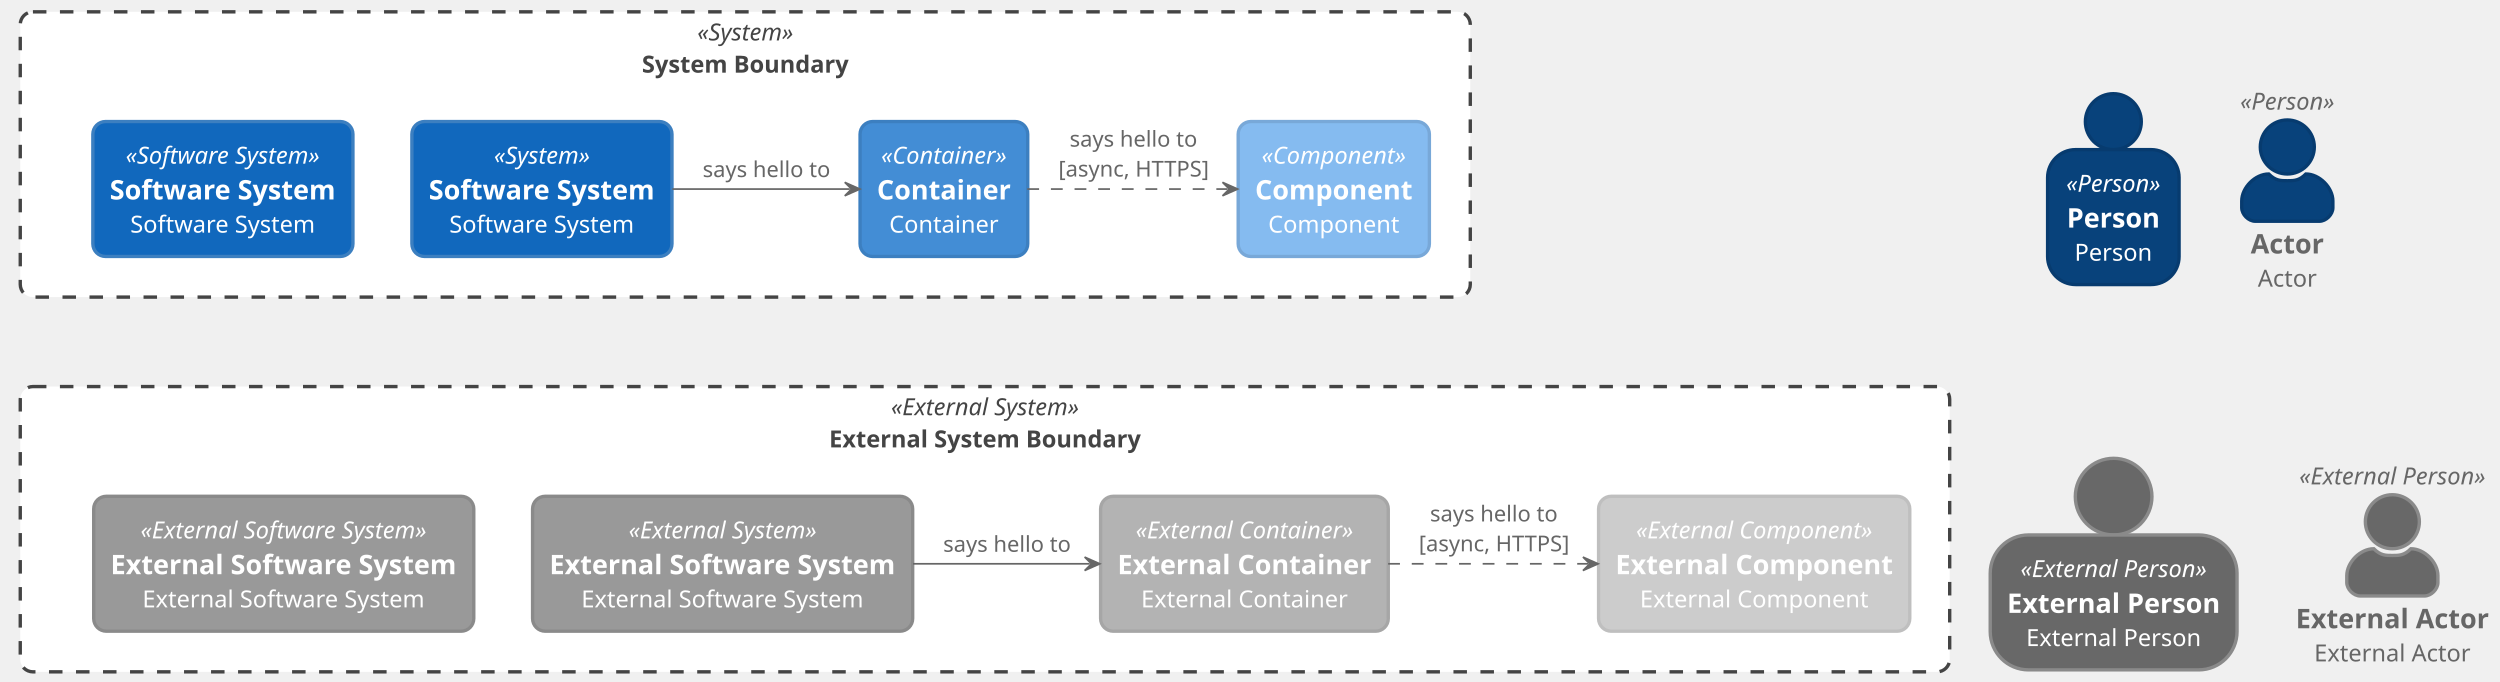
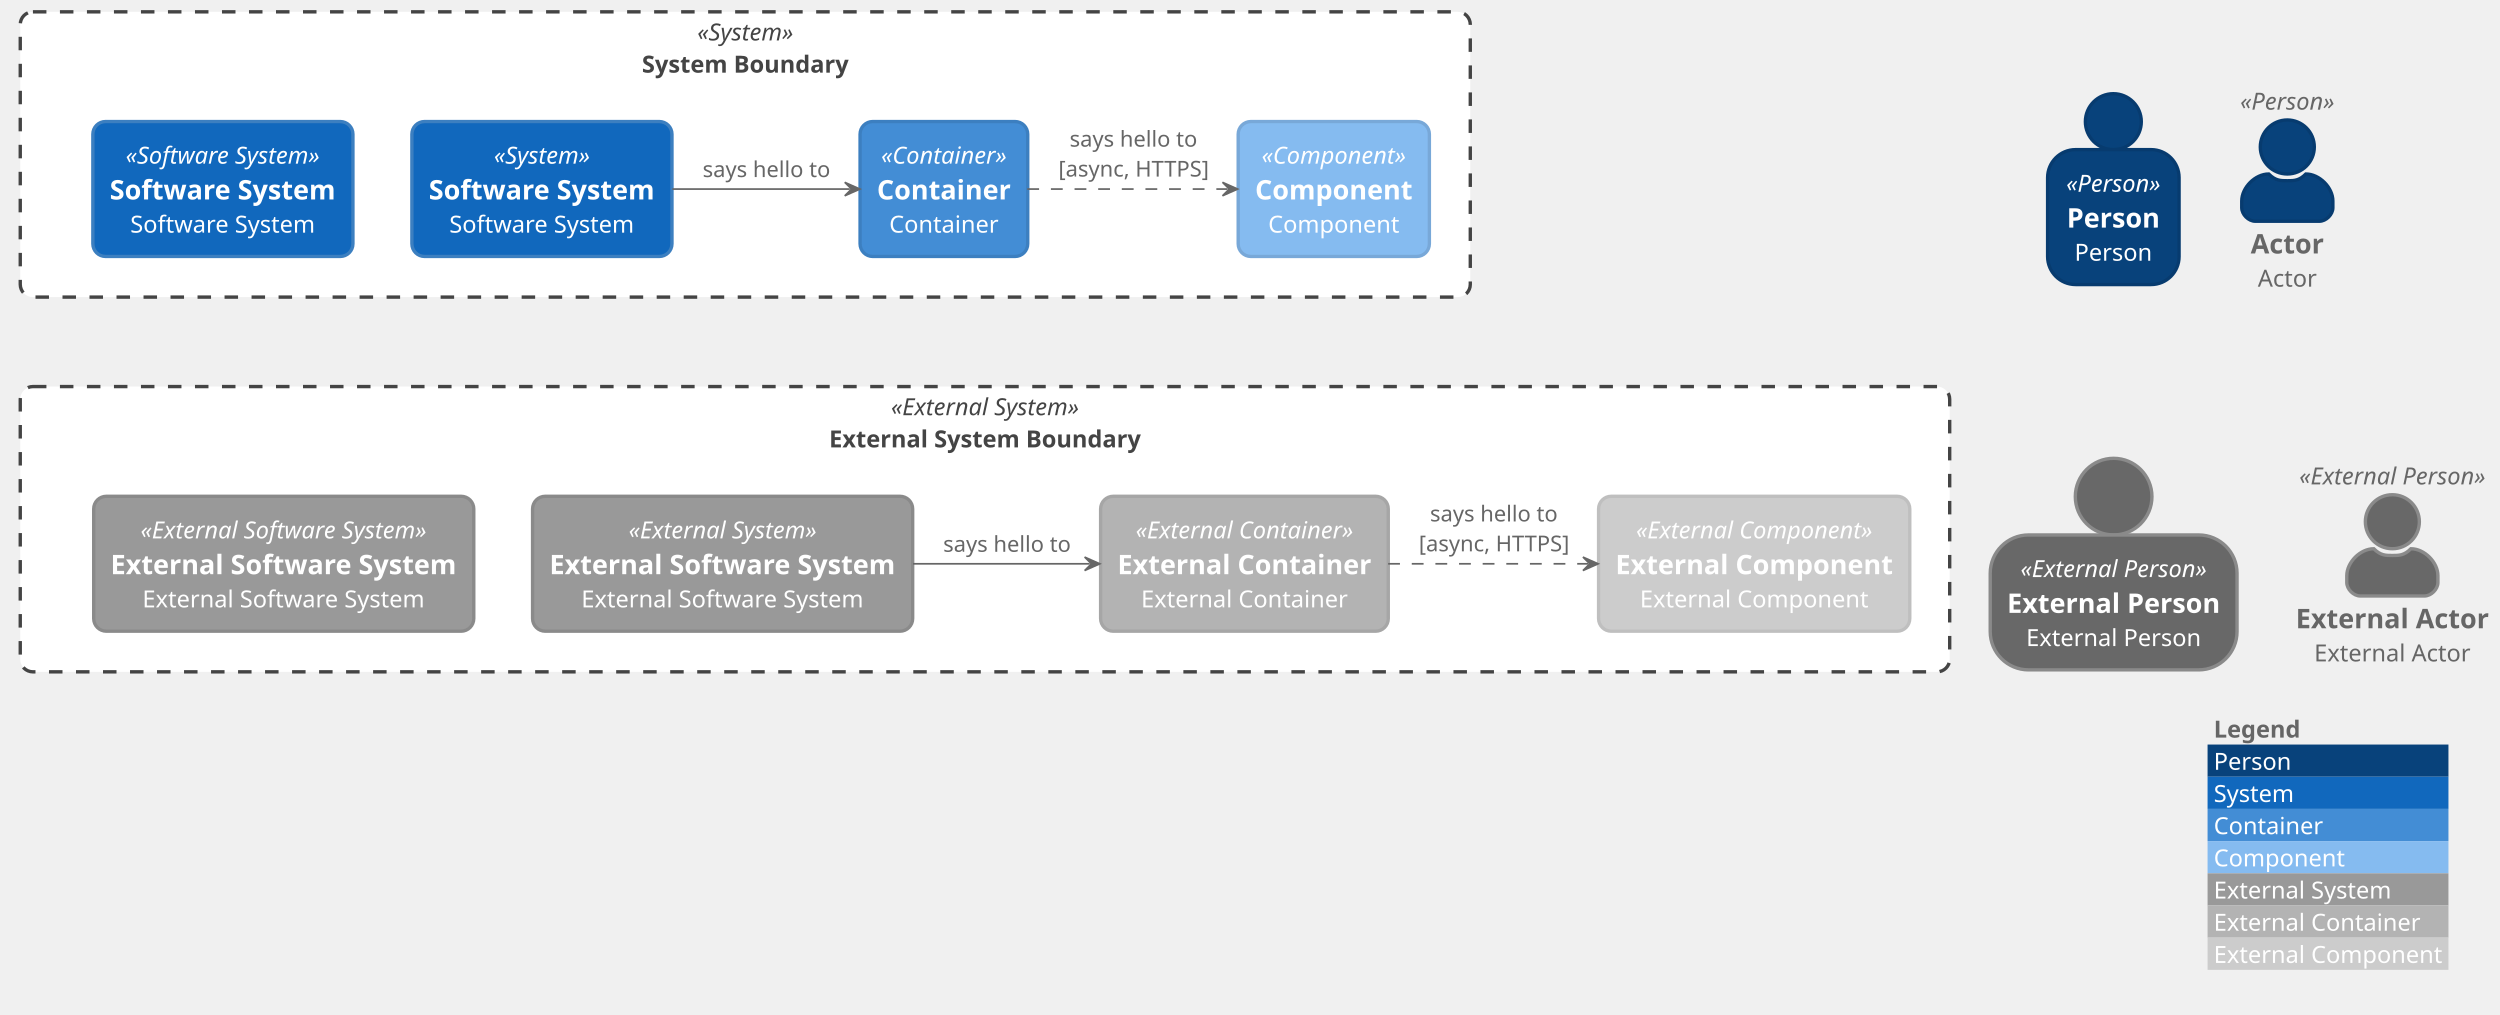
- <svg xmlns="http://www.w3.org/2000/svg" contentStyleType="text/css" data-diagram-type="DESCRIPTION" height="404px" preserveAspectRatio="none" style="width:1481px;height:404px;background:#FFFFFF;" version="1.1" viewBox="0 0 1481 404" width="1481px" zoomAndPan="magnify">
+ <svg xmlns="http://www.w3.org/2000/svg" contentStyleType="text/css" data-diagram-type="DESCRIPTION" height="601px" preserveAspectRatio="none" style="width:1481px;height:601px;background:#FFFFFF;" version="1.1" viewBox="0 0 1481 601" width="1481px" zoomAndPan="magnify">
  <defs />
  <g>
    <g class="cluster" data-entity="System Boundary" data-source-line="17" data-uid="ent0004" id="cluster_System Boundary">
      <rect fill="#FFFFFF" height="169" rx="7.5" ry="7.5" style="stroke:#444444;stroke-width:2;stroke-dasharray:8.0,8.0;" width="859" x="12" y="7" />
      <text fill="#444444" font-family="sans-serif" font-size="14" font-style="italic" lengthAdjust="spacing" textLength="56.896" x="413.052" y="23.966">«System»</text>
      <text fill="#444444" font-family="sans-serif" font-size="14" font-weight="bold" lengthAdjust="spacing" textLength="122.486" x="380.257" y="43.034">System Boundary</text>
    </g>
    <g class="cluster" data-entity="External System Boundary" data-source-line="50" data-uid="ent0011" id="cluster_External System Boundary">
      <rect fill="#FFFFFF" height="169" rx="7.5" ry="7.5" style="stroke:#444444;stroke-width:2;stroke-dasharray:8.0,8.0;" width="1143" x="12" y="229" />
      <text fill="#444444" font-family="sans-serif" font-size="14" font-style="italic" lengthAdjust="spacing" textLength="111.37" x="527.815" y="245.966">«External System»</text>
      <text fill="#444444" font-family="sans-serif" font-size="14" font-weight="bold" lengthAdjust="spacing" textLength="184.687" x="491.156" y="265.034">External System Boundary</text>
    </g>
    <g class="entity" data-entity="SoftwareSystem" data-source-line="19" data-uid="ent0005" id="entity_SoftwareSystem">
      <rect fill="#1168BD" height="79.928" rx="7.5" ry="7.5" style="stroke:#3C7FC0;stroke-width:2;" width="154.08" x="244" y="72" />
      <text fill="#FFFFFF" font-family="sans-serif" font-size="14" font-style="italic" lengthAdjust="spacing" textLength="56.896" x="292.592" y="96.966">«System»</text>
      <text fill="#FFFFFF" font-family="sans-serif" font-size="16" font-weight="bold" lengthAdjust="spacing" textLength="134.08" x="254" y="118.172">Software System</text>
      <text fill="#FFFFFF" font-family="sans-serif" font-size="14" lengthAdjust="spacing" textLength="109.774" x="266.153" y="137.826">Software System</text>
    </g>
    <g class="entity" data-entity="SoftwareSystem2" data-source-line="25" data-uid="ent0006" id="entity_SoftwareSystem2">
      <rect fill="#1168BD" height="79.928" rx="7.5" ry="7.5" style="stroke:#3C7FC0;stroke-width:2;" width="154.08" x="55" y="72" />
      <text fill="#FFFFFF" font-family="sans-serif" font-size="14" font-style="italic" lengthAdjust="spacing" textLength="115.22" x="74.43" y="96.966">«Software System»</text>
      <text fill="#FFFFFF" font-family="sans-serif" font-size="16" font-weight="bold" lengthAdjust="spacing" textLength="134.08" x="65" y="118.172">Software System</text>
      <text fill="#FFFFFF" font-family="sans-serif" font-size="14" lengthAdjust="spacing" textLength="109.774" x="77.153" y="137.826">Software System</text>
    </g>
    <g class="entity" data-entity="Container" data-source-line="30" data-uid="ent0007" id="entity_Container">
      <rect fill="#438DD5" height="79.928" rx="7.5" ry="7.5" style="stroke:#3C7FC0;stroke-width:2;" width="99.328" x="509.5" y="72" />
      <text fill="#FFFFFF" font-family="sans-serif" font-size="14" font-style="italic" lengthAdjust="spacing" textLength="74.438" x="521.945" y="96.966">«Container»</text>
      <text fill="#FFFFFF" font-family="sans-serif" font-size="16" font-weight="bold" lengthAdjust="spacing" textLength="79.328" x="519.5" y="118.172">Container</text>
      <text fill="#FFFFFF" font-family="sans-serif" font-size="14" lengthAdjust="spacing" textLength="64.82" x="526.754" y="137.826">Container</text>
    </g>
    <g class="entity" data-entity="Component" data-source-line="35" data-uid="ent0008" id="entity_Component">
      <rect fill="#85BBF0" height="79.928" rx="7.5" ry="7.5" style="stroke:#78A8D8;stroke-width:2;" width="113.264" x="733.5" y="72" />
      <text fill="#FFFFFF" font-family="sans-serif" font-size="14" font-style="italic" lengthAdjust="spacing" textLength="85.54" x="747.362" y="96.966">«Component»</text>
      <text fill="#FFFFFF" font-family="sans-serif" font-size="16" font-weight="bold" lengthAdjust="spacing" textLength="93.264" x="743.5" y="118.172">Component</text>
      <text fill="#FFFFFF" font-family="sans-serif" font-size="14" lengthAdjust="spacing" textLength="77.742" x="751.261" y="137.826">Component</text>
    </g>
    <g class="entity" data-entity="ExternalSoftwareSystem" data-source-line="52" data-uid="ent0012" id="entity_ExternalSoftwareSystem">
      <rect fill="#999999" height="79.928" rx="7.5" ry="7.5" style="stroke:#8A8A8A;stroke-width:2;" width="225.168" x="315.5" y="294" />
      <text fill="#FFFFFF" font-family="sans-serif" font-size="14" font-style="italic" lengthAdjust="spacing" textLength="111.37" x="372.399" y="318.966">«External System»</text>
      <text fill="#FFFFFF" font-family="sans-serif" font-size="16" font-weight="bold" lengthAdjust="spacing" textLength="205.168" x="325.5" y="340.172">External Software System</text>
      <text fill="#FFFFFF" font-family="sans-serif" font-size="14" lengthAdjust="spacing" textLength="167.453" x="344.358" y="359.826">External Software System</text>
    </g>
    <g class="entity" data-entity="ExternalSoftwareSystem2" data-source-line="58" data-uid="ent0013" id="entity_ExternalSoftwareSystem2">
      <rect fill="#999999" height="79.928" rx="7.5" ry="7.5" style="stroke:#8A8A8A;stroke-width:2;" width="225.168" x="55.5" y="294" />
      <text fill="#FFFFFF" font-family="sans-serif" font-size="14" font-style="italic" lengthAdjust="spacing" textLength="169.693" x="83.237" y="318.966">«External Software System»</text>
      <text fill="#FFFFFF" font-family="sans-serif" font-size="16" font-weight="bold" lengthAdjust="spacing" textLength="205.168" x="65.5" y="340.172">External Software System</text>
      <text fill="#FFFFFF" font-family="sans-serif" font-size="14" lengthAdjust="spacing" textLength="167.453" x="84.358" y="359.826">External Software System</text>
    </g>
    <g class="entity" data-entity="ExternalContainer" data-source-line="63" data-uid="ent0014" id="entity_ExternalContainer">
      <rect fill="#B3B3B3" height="79.928" rx="7.5" ry="7.5" style="stroke:#A6A6A6;stroke-width:2;" width="170.416" x="652" y="294" />
      <text fill="#FFFFFF" font-family="sans-serif" font-size="14" font-style="italic" lengthAdjust="spacing" textLength="128.911" x="672.752" y="318.966">«External Container»</text>
      <text fill="#FFFFFF" font-family="sans-serif" font-size="16" font-weight="bold" lengthAdjust="spacing" textLength="150.416" x="662" y="340.172">External Container</text>
      <text fill="#FFFFFF" font-family="sans-serif" font-size="14" lengthAdjust="spacing" textLength="122.499" x="675.958" y="359.826">External Container</text>
    </g>
    <g class="entity" data-entity="ExternalComponent" data-source-line="68" data-uid="ent0015" id="entity_ExternalComponent">
      <rect fill="#CCCCCC" height="79.928" rx="7.5" ry="7.5" style="stroke:#BFBFBF;stroke-width:2;" width="184.352" x="947" y="294" />
      <text fill="#FFFFFF" font-family="sans-serif" font-size="14" font-style="italic" lengthAdjust="spacing" textLength="140.013" x="969.169" y="318.966">«External Component»</text>
      <text fill="#FFFFFF" font-family="sans-serif" font-size="16" font-weight="bold" lengthAdjust="spacing" textLength="164.352" x="957" y="340.172">External Component</text>
      <text fill="#FFFFFF" font-family="sans-serif" font-size="14" lengthAdjust="spacing" textLength="135.422" x="971.465" y="359.826">External Component</text>
    </g>
    <g class="entity" data-entity="Person" data-source-line="8" data-uid="ent0002" id="entity_Person">
      <ellipse cx="1251.944" cy="72.069" fill="#08427B" rx="16.569" ry="16.569" style="stroke:#073B6F;stroke-width:2;" />
      <rect fill="#08427B" height="79.928" rx="16.569" ry="16.569" style="stroke:#073B6F;stroke-width:2;" width="77.888" x="1213" y="88.638" />
      <text fill="#FFFFFF" font-family="sans-serif" font-size="14" font-style="italic" lengthAdjust="spacing" textLength="55.888" x="1224" y="113.605">«Person»</text>
      <text fill="#FFFFFF" font-family="sans-serif" font-size="16" font-weight="bold" lengthAdjust="spacing" textLength="55.136" x="1224.376" y="134.81">Person</text>
      <text fill="#FFFFFF" font-family="sans-serif" font-size="14" lengthAdjust="spacing" textLength="45.976" x="1228.956" y="154.464">Person</text>
    </g>
    <g class="entity" data-entity="Actor" data-source-line="13" data-uid="ent0003" id="entity_Actor">
      <ellipse cx="1355" cy="87.068" fill="#08427B" rx="16" ry="16" style="stroke:#073B6F;stroke-width:2;" />
      <path d="M1355,107.068 C1359,107.068 1362,107.068 1366,103.068 C1374,103.068 1382,111.068 1382,119.068 L1382,123.068 C1382,127.068 1378,131.068 1374,131.068 L1336,131.068 C1332,131.068 1328,127.068 1328,123.068 L1328,119.068 C1328,111.068 1336,103.068 1344,103.068 C1348,107.068 1351,107.068 1355,107.068" fill="#08427B" style="stroke:#073B6F;stroke-width:2;" />
      <text fill="#666666" font-family="sans-serif" font-size="16" font-weight="bold" lengthAdjust="spacing" textLength="43.376" x="1333.312" y="150.172">Actor</text>
      <text fill="#666666" font-family="sans-serif" font-size="14" lengthAdjust="spacing" textLength="34.972" x="1337.514" y="169.826">Actor</text>
      <text fill="#666666" font-family="sans-serif" font-size="14" font-style="italic" lengthAdjust="spacing" textLength="55.888" x="1327.056" y="64.966">«Person»</text>
    </g>
    <g class="entity" data-entity="ExternalPerson" data-source-line="41" data-uid="ent0009" id="entity_ExternalPerson">
      <ellipse cx="1252.112" cy="294.203" fill="#686868" rx="22.703" ry="22.703" style="stroke:#8A8A8A;stroke-width:2;" />
      <rect fill="#686868" height="79.928" rx="22.703" ry="22.703" style="stroke:#8A8A8A;stroke-width:2;" width="146.224" x="1179" y="316.906" />
      <text fill="#FFFFFF" font-family="sans-serif" font-size="14" font-style="italic" lengthAdjust="spacing" textLength="110.362" x="1196.931" y="341.871">«External Person»</text>
      <text fill="#FFFFFF" font-family="sans-serif" font-size="16" font-weight="bold" lengthAdjust="spacing" textLength="126.224" x="1189" y="363.077">External Person</text>
      <text fill="#FFFFFF" font-family="sans-serif" font-size="14" lengthAdjust="spacing" textLength="103.656" x="1200.284" y="382.731">External Person</text>
    </g>
    <g class="entity" data-entity="ExternalActor" data-source-line="46" data-uid="ent0010" id="entity_ExternalActor">
      <ellipse cx="1417.232" cy="309.068" fill="#686868" rx="16" ry="16" style="stroke:#8A8A8A;stroke-width:2;" />
      <path d="M1417.232,329.068 C1421.232,329.068 1424.232,329.068 1428.232,325.068 C1436.232,325.068 1444.232,333.068 1444.232,341.068 L1444.232,345.068 C1444.232,349.068 1440.232,353.068 1436.232,353.068 L1398.232,353.068 C1394.232,353.068 1390.232,349.068 1390.232,345.068 L1390.232,341.068 C1390.232,333.068 1398.232,325.068 1406.232,325.068 C1410.232,329.068 1413.232,329.068 1417.232,329.068" fill="#686868" style="stroke:#8A8A8A;stroke-width:2;" />
      <text fill="#666666" font-family="sans-serif" font-size="16" font-weight="bold" lengthAdjust="spacing" textLength="114.464" x="1360" y="372.172">External Actor</text>
      <text fill="#666666" font-family="sans-serif" font-size="14" lengthAdjust="spacing" textLength="92.652" x="1370.906" y="391.826">External Actor</text>
      <text fill="#666666" font-family="sans-serif" font-size="14" font-style="italic" lengthAdjust="spacing" textLength="110.362" x="1362.051" y="286.966">«External Person»</text>
    </g>
    <g class="link" data-entity-1="SoftwareSystem" data-entity-2="Container" data-source-line="74" data-uid="lnk16" id="link_SoftwareSystem_Container">
      <path d="M398.27,112 C434.78,112 471.3,112 503.43,112" fill="none" id="SoftwareSystem-to-Container" style="stroke:#666666;stroke-width:1;" />
      <polygon fill="#666666" points="509.43,112,500.43,108,504.43,112,500.43,116,509.43,112" style="stroke:#666666;stroke-width:1;" />
      <text fill="#666666" font-family="sans-serif" font-size="13" lengthAdjust="spacing" textLength="75.634" x="416.25" y="104.897">says hello to</text>
    </g>
    <g class="link" data-entity-1="Container" data-entity-2="Component" data-source-line="75" data-uid="lnk17" id="link_Container_Component">
      <path d="M608.56,112 C645.14,112 689.01,112 727.21,112" fill="none" id="Container-to-Component" style="stroke:#666666;stroke-width:1;stroke-dasharray:7.0,7.0;" />
      <polygon fill="#666666" points="733.21,112,724.21,108,728.21,112,724.21,116,733.21,112" style="stroke:#666666;stroke-width:1;" />
      <text fill="#666666" font-family="sans-serif" font-size="13" lengthAdjust="spacing" textLength="75.634" x="633.649" y="86.897">says hello to</text>
      <text fill="#666666" font-family="sans-serif" font-size="13" lengthAdjust="spacing" textLength="88.933" x="627" y="104.603">[async, HTTPS]</text>
    </g>
    <g class="link" data-entity-1="ExternalSoftwareSystem" data-entity-2="ExternalContainer" data-source-line="79" data-uid="lnk19" id="link_ExternalSoftwareSystem_ExternalContainer">
      <path d="M540.87,334 C577.42,334 611.33,334 645.54,334" fill="none" id="ExternalSoftwareSystem-to-ExternalContainer" style="stroke:#666666;stroke-width:1;" />
      <polygon fill="#666666" points="651.54,334,642.54,330,646.54,334,642.54,338,651.54,334" style="stroke:#666666;stroke-width:1;" />
      <text fill="#666666" font-family="sans-serif" font-size="13" lengthAdjust="spacing" textLength="75.634" x="558.75" y="326.897">says hello to</text>
    </g>
    <g class="link" data-entity-1="ExternalContainer" data-entity-2="ExternalComponent" data-source-line="80" data-uid="lnk20" id="link_ExternalContainer_ExternalComponent">
      <path d="M822.33,334 C861.14,334 901.14,334 940.74,334" fill="none" id="ExternalContainer-to-ExternalComponent" style="stroke:#666666;stroke-width:1;stroke-dasharray:7.0,7.0;" />
      <polygon fill="#666666" points="946.74,334,937.74,330,941.74,334,937.74,338,946.74,334" style="stroke:#666666;stroke-width:1;" />
      <text fill="#666666" font-family="sans-serif" font-size="13" lengthAdjust="spacing" textLength="75.634" x="847.149" y="308.897">says hello to</text>
      <text fill="#666666" font-family="sans-serif" font-size="13" lengthAdjust="spacing" textLength="88.933" x="840.5" y="326.603">[async, HTTPS]</text>
    </g>
+     <rect fill="none" height="19.068" style="stroke:none;stroke-width:1;" width="142.701" x="1307.763" y="422" />
+     <text fill="#666666" font-family="sans-serif" font-size="14" font-weight="bold" lengthAdjust="spacing" textLength="51.38" x="1311.403" y="436.966">Legend</text>
+     <rect fill="#08427B" height="19.068" style="stroke:none;stroke-width:1;" width="142.701" x="1307.763" y="441.068" />
+     <text fill="#FFFFFF" font-family="sans-serif" font-size="14" lengthAdjust="spacing" textLength="45.976" x="1311.403" y="456.034">Person</text>
+     <rect fill="#1168BD" height="19.068" style="stroke:none;stroke-width:1;" width="142.701" x="1307.763" y="460.136" />
+     <text fill="#FFFFFF" font-family="sans-serif" font-size="14" lengthAdjust="spacing" textLength="47.572" x="1311.403" y="475.102">System</text>
+     <rect fill="#438DD5" height="19.068" style="stroke:none;stroke-width:1;" width="142.701" x="1307.763" y="479.204" />
+     <text fill="#FFFFFF" font-family="sans-serif" font-size="14" lengthAdjust="spacing" textLength="64.82" x="1311.403" y="494.17">Container</text>
+     <rect fill="#85BBF0" height="19.068" style="stroke:none;stroke-width:1;" width="142.701" x="1307.763" y="498.272" />
+     <text fill="#FFFFFF" font-family="sans-serif" font-size="14" lengthAdjust="spacing" textLength="77.742" x="1311.403" y="513.238">Component</text>
+     <rect fill="#999999" height="19.068" style="stroke:none;stroke-width:1;" width="142.701" x="1307.763" y="517.34" />
+     <text fill="#FFFFFF" font-family="sans-serif" font-size="14" lengthAdjust="spacing" textLength="105.252" x="1311.403" y="532.306">External System</text>
+     <rect fill="#B3B3B3" height="19.068" style="stroke:none;stroke-width:1;" width="142.701" x="1307.763" y="536.408" />
+     <text fill="#FFFFFF" font-family="sans-serif" font-size="14" lengthAdjust="spacing" textLength="122.499" x="1311.403" y="551.373">External Container</text>
+     <rect fill="#CCCCCC" height="19.068" style="stroke:none;stroke-width:1;" width="142.701" x="1307.763" y="555.475" />
+     <text fill="#FFFFFF" font-family="sans-serif" font-size="14" lengthAdjust="spacing" textLength="135.422" x="1311.403" y="570.441">External Component</text>
+     <line style="stroke:none;stroke-width:1;" x1="1307.763" x2="1450.464" y1="422" y2="422" />
+     <line style="stroke:none;stroke-width:1;" x1="1307.763" x2="1450.464" y1="441.068" y2="441.068" />
+     <line style="stroke:none;stroke-width:1;" x1="1307.763" x2="1450.464" y1="460.136" y2="460.136" />
+     <line style="stroke:none;stroke-width:1;" x1="1307.763" x2="1450.464" y1="479.204" y2="479.204" />
+     <line style="stroke:none;stroke-width:1;" x1="1307.763" x2="1450.464" y1="498.272" y2="498.272" />
+     <line style="stroke:none;stroke-width:1;" x1="1307.763" x2="1450.464" y1="517.34" y2="517.34" />
+     <line style="stroke:none;stroke-width:1;" x1="1307.763" x2="1450.464" y1="536.408" y2="536.408" />
+     <line style="stroke:none;stroke-width:1;" x1="1307.763" x2="1450.464" y1="555.475" y2="555.475" />
+     <line style="stroke:none;stroke-width:1;" x1="1307.763" x2="1450.464" y1="574.543" y2="574.543" />
+     <line style="stroke:none;stroke-width:1;" x1="1307.763" x2="1307.763" y1="422" y2="574.543" />
+     <line style="stroke:none;stroke-width:1;" x1="1450.464" x2="1450.464" y1="422" y2="574.543" />
  </g>
</svg>
